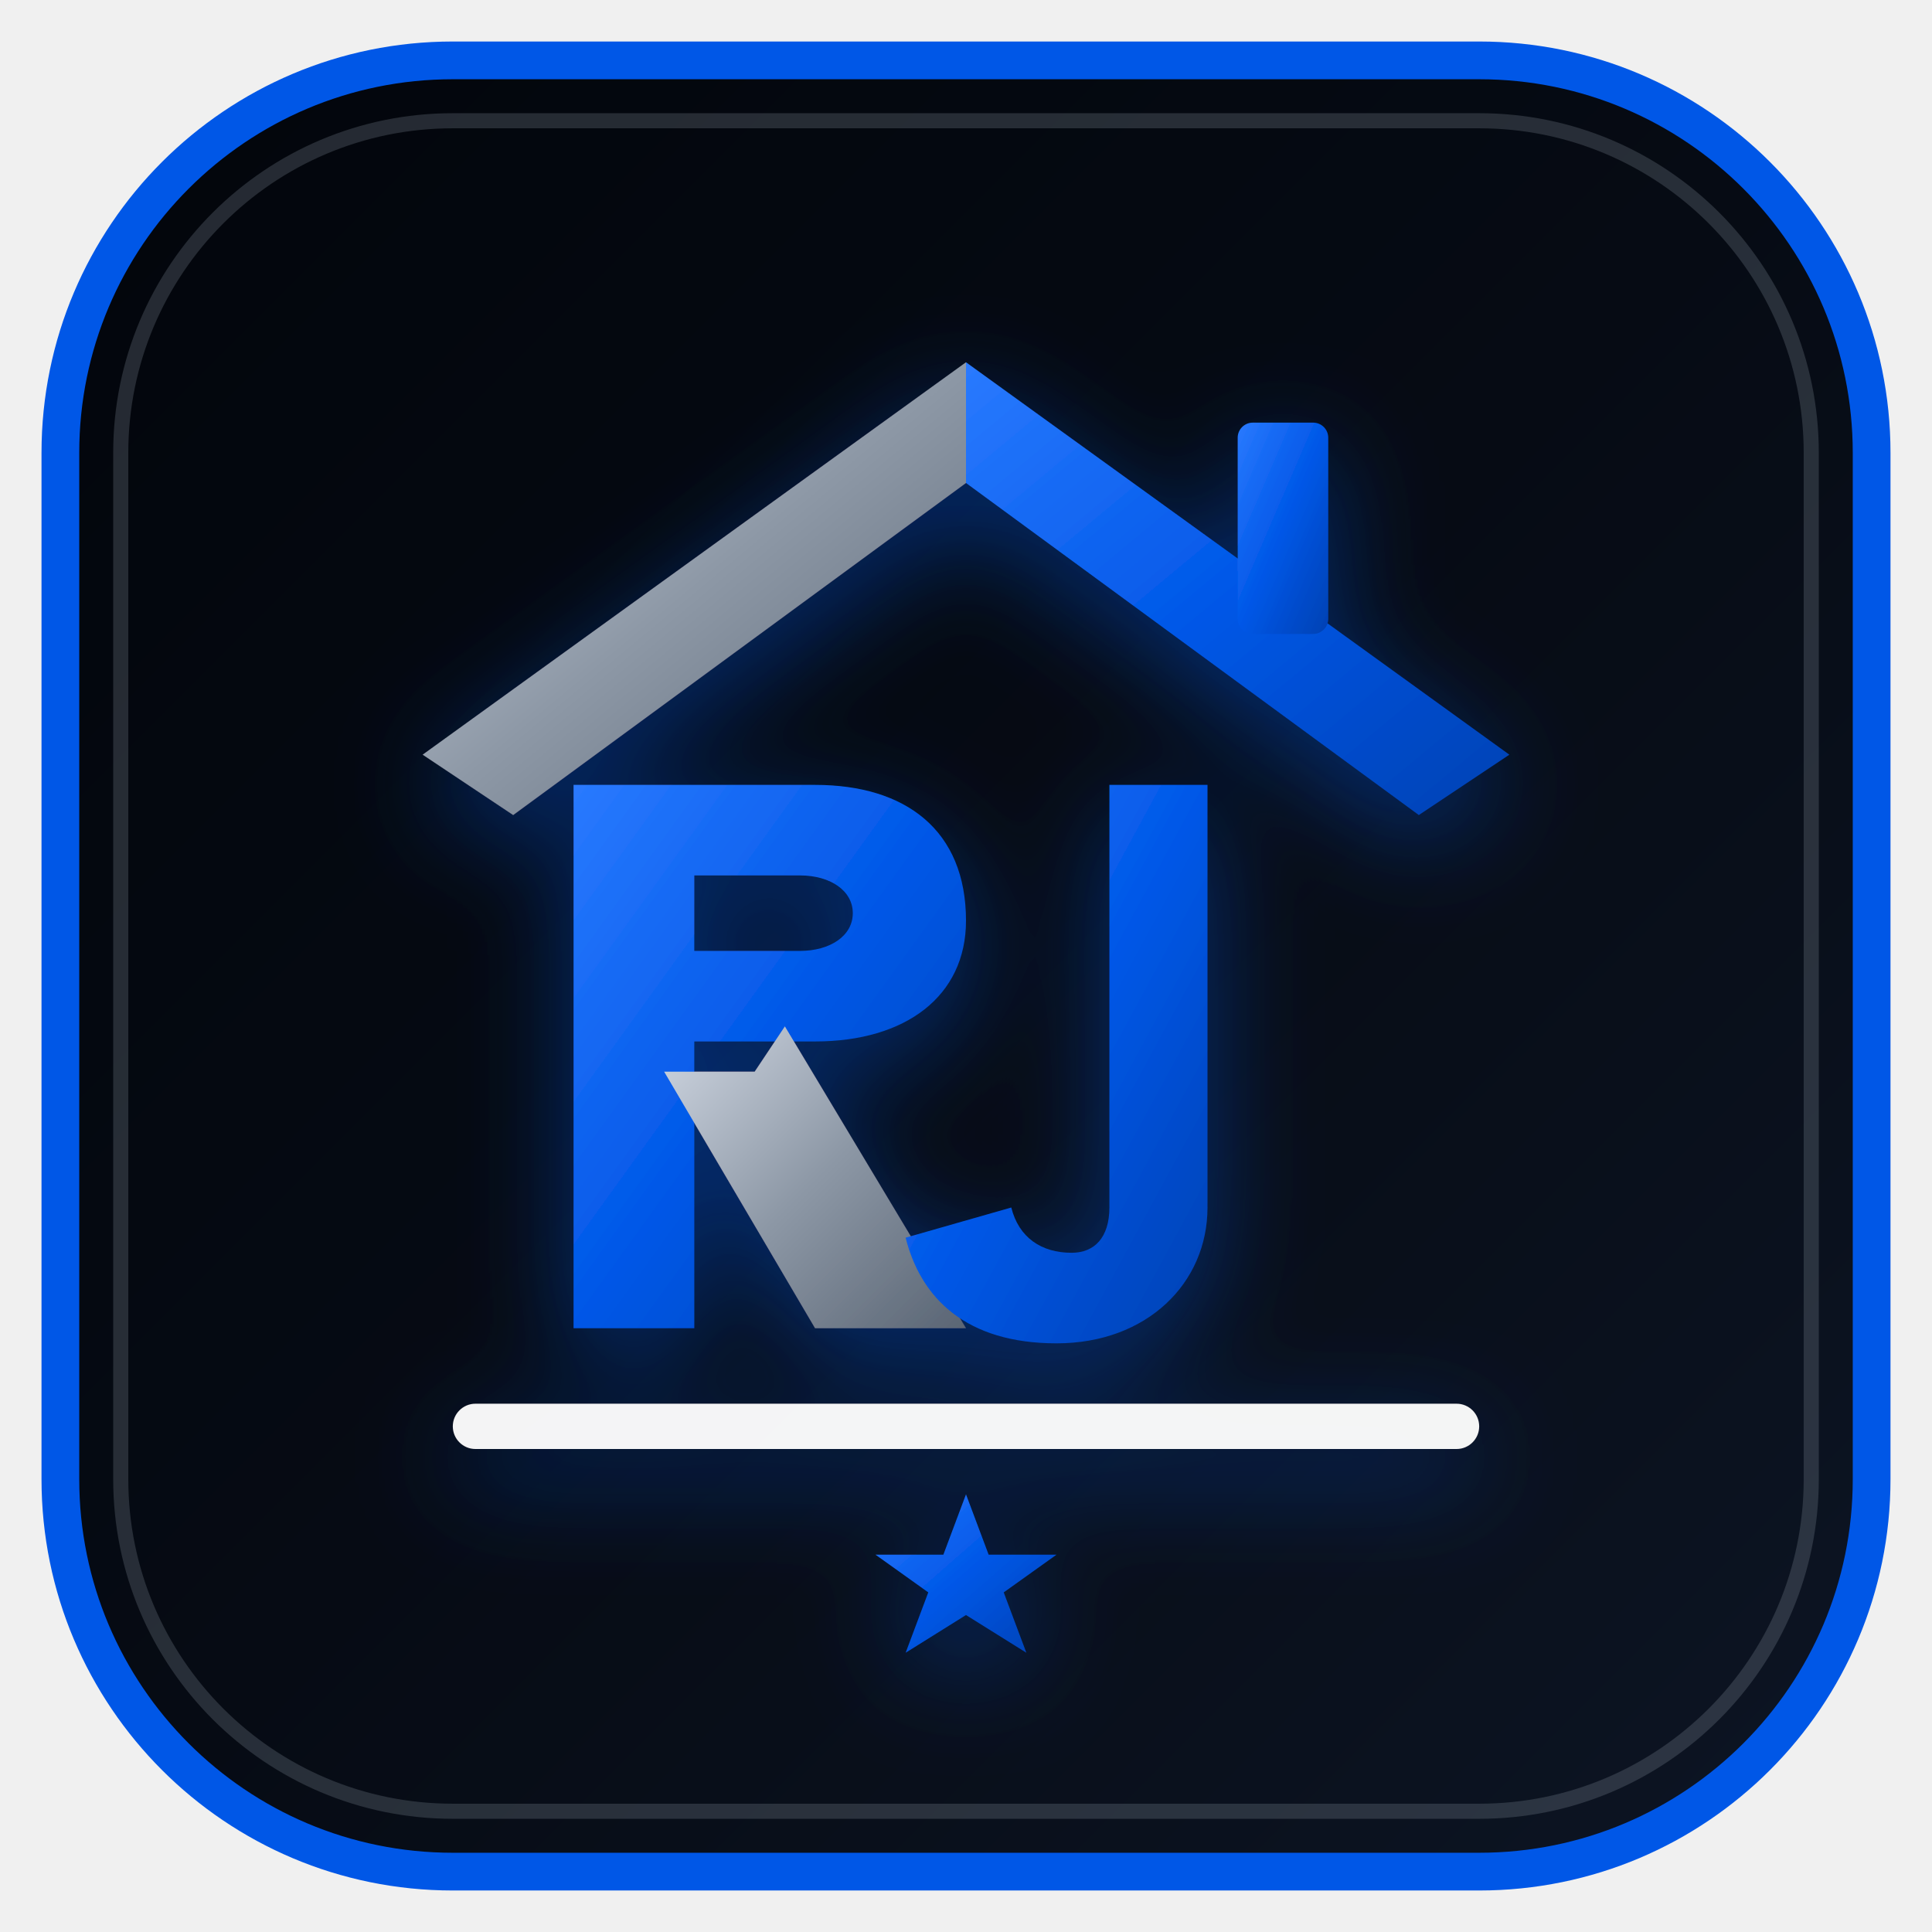
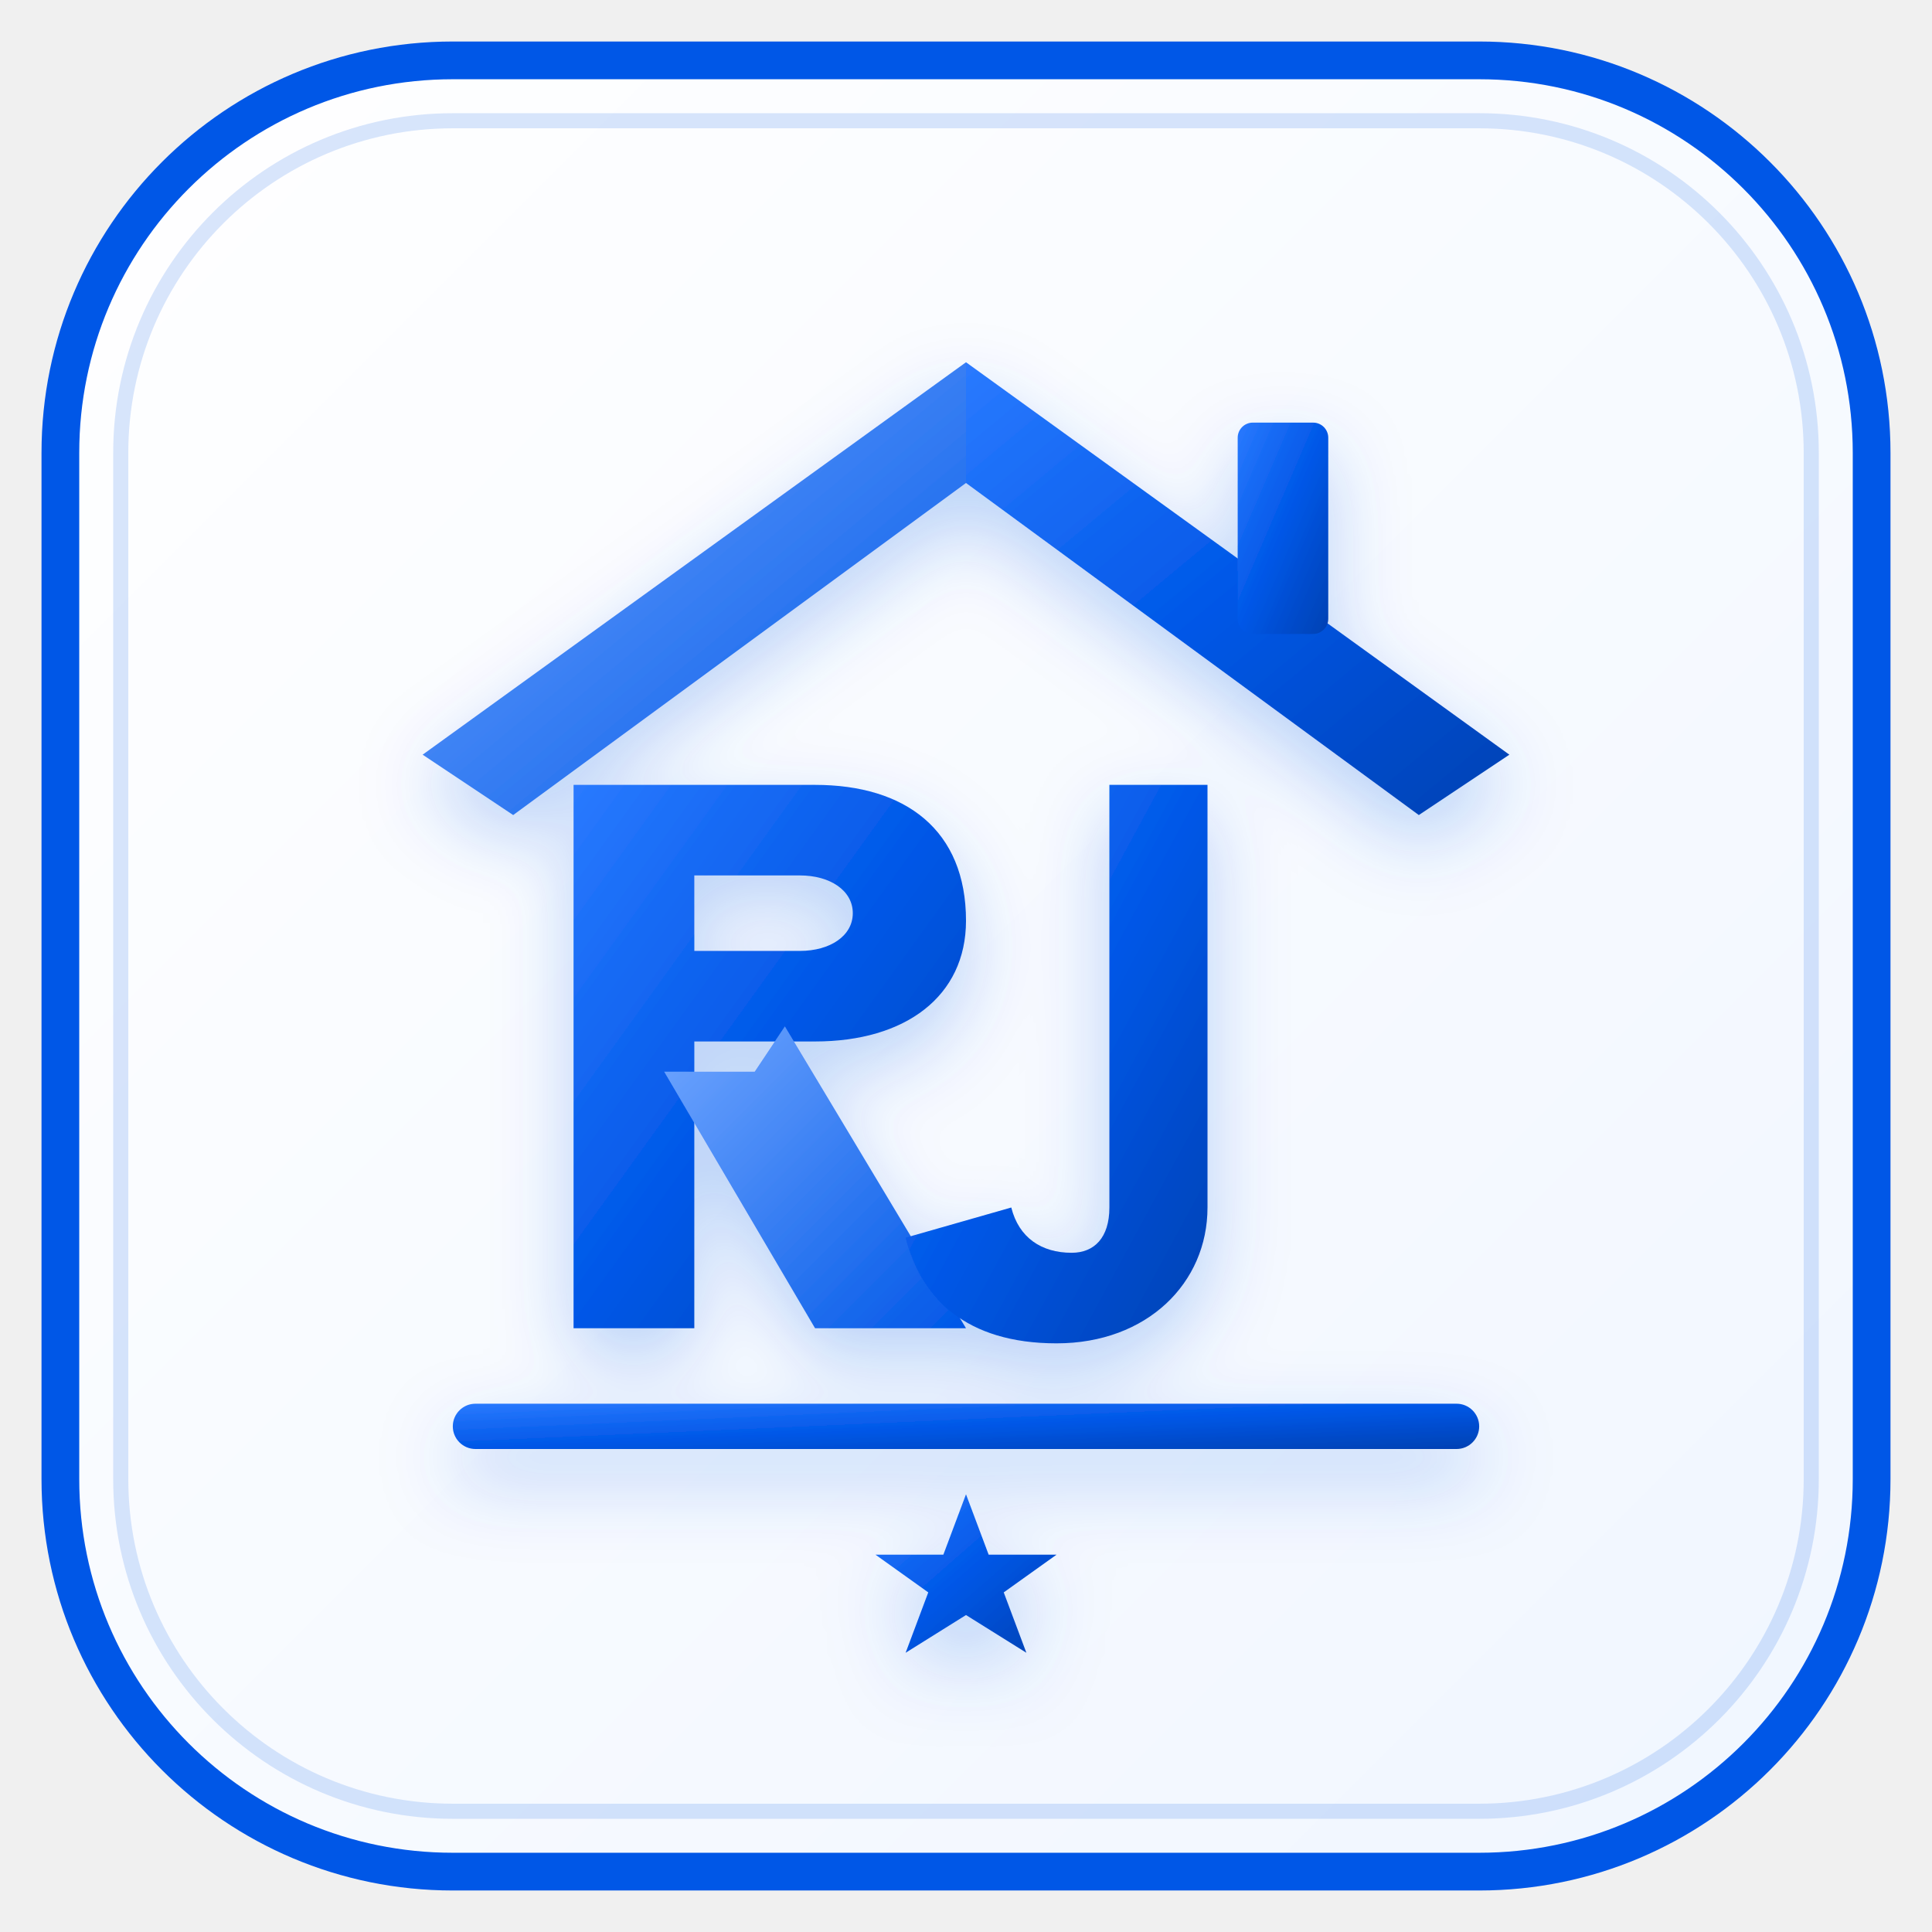
<svg xmlns="http://www.w3.org/2000/svg" viewBox="0 0 128 128" width="100%" height="100%">
  <defs>
-     <linearGradient id="bgGrad" x1="0%" y1="0%" x2="100%" y2="100%">
-       <stop offset="0%" stop-color="#02050b" />
-       <stop offset="50%" stop-color="#060b14" />
-       <stop offset="100%" stop-color="#0d1524" />
+     <linearGradient id="whiteBgGrad" x1="0%" y1="0%" x2="100%" y2="100%">
+       <stop offset="0%" stop-color="#ffffff" />
+       <stop offset="100%" stop-color="#f0f6ff" />
    </linearGradient>
    <linearGradient id="cobaltGrad" x1="0%" y1="0%" x2="100%" y2="100%">
      <stop offset="0%" stop-color="#2a7aff" />
      <stop offset="50%" stop-color="#0057e7" />
      <stop offset="100%" stop-color="#0041b3" />
    </linearGradient>
-     <linearGradient id="archGreyGrad" x1="0%" y1="0%" x2="100%" y2="100%">
-       <stop offset="0%" stop-color="#d0d7e2" />
-       <stop offset="50%" stop-color="#8d98a6" />
-       <stop offset="100%" stop-color="#5a6574" />
+     <linearGradient id="softBlueGrad" x1="0%" y1="0%" x2="100%" y2="100%">
+       <stop offset="0%" stop-color="#70a6ff" />
+       <stop offset="100%" stop-color="#0057e7" />
    </linearGradient>
    <filter id="cobaltGlow" x="-20%" y="-20%" width="140%" height="140%">
-       <feDropShadow dx="0" dy="2" stdDeviation="3.5" flood-color="#0057e7" flood-opacity="0.45" />
+       <feDropShadow dx="0" dy="2" stdDeviation="2.5" flood-color="#0057e7" flood-opacity="0.25" />
    </filter>
  </defs>
-   <rect x="4" y="4" width="120" height="120" rx="26" fill="url(#bgGrad)" stroke="#0057e7" stroke-width="2.5" />
-   <rect x="8" y="8" width="112" height="112" rx="22" fill="none" stroke="rgba(141, 152, 166, 0.25)" stroke-width="1" />
+   <rect x="4" y="4" width="120" height="120" rx="26" fill="url(#whiteBgGrad)" stroke="#0057e7" stroke-width="2.5" />
+   <rect x="8" y="8" width="112" height="112" rx="22" fill="none" stroke="rgba(0, 87, 231, 0.15)" stroke-width="1" />
  <g filter="url(#cobaltGlow)">
-     <path d="M64 24 L28 50 L34 54 L64 32 Z" fill="url(#archGreyGrad)" />
+     <path d="M64 24 L28 50 L34 54 L64 32 Z" fill="url(#softBlueGrad)" />
    <path d="M64 24 L64 32 L94 54 L100 50 Z" fill="url(#cobaltGrad)" />
    <rect x="82" y="28" width="6" height="14" rx="1" fill="url(#cobaltGrad)" />
    <path d="M38 52 H54 C60 52 64 55 64 61 C64 66 60 69 54 69 H46 V88 H38 V52 Z M46 63 H53 C55 63 56.5 62 56.5 60.5 C56.5 59 55 58 53 58 H46 V63 Z" fill="url(#cobaltGrad)" />
-     <path d="M52 68 L64 88 H54 L44 71 H50 Z" fill="url(#archGreyGrad)" />
+     <path d="M52 68 L64 88 H54 L44 71 H50 Z" fill="url(#softBlueGrad)" />
    <path d="M72 52 H80 V80 C80 85 76 89 70 89 C64 89 61 86 60 82 L67 80 C67.5 82 69 83 71 83 C72.5 83 73.5 82 73.5 80 V52 H72 Z" fill="url(#cobaltGrad)" />
-     <rect x="30" y="93" width="68" height="3" rx="1.5" fill="#ffffff" opacity="0.95" />
+     <rect x="30" y="93" width="68" height="3" rx="1.5" fill="url(#cobaltGrad)" />
    <polygon points="64,99 65.5,103 70,103 66.5,105.5 68,109.5 64,107 60,109.5 61.5,105.5 58,103 62.5,103" fill="url(#cobaltGrad)" />
  </g>
</svg>
